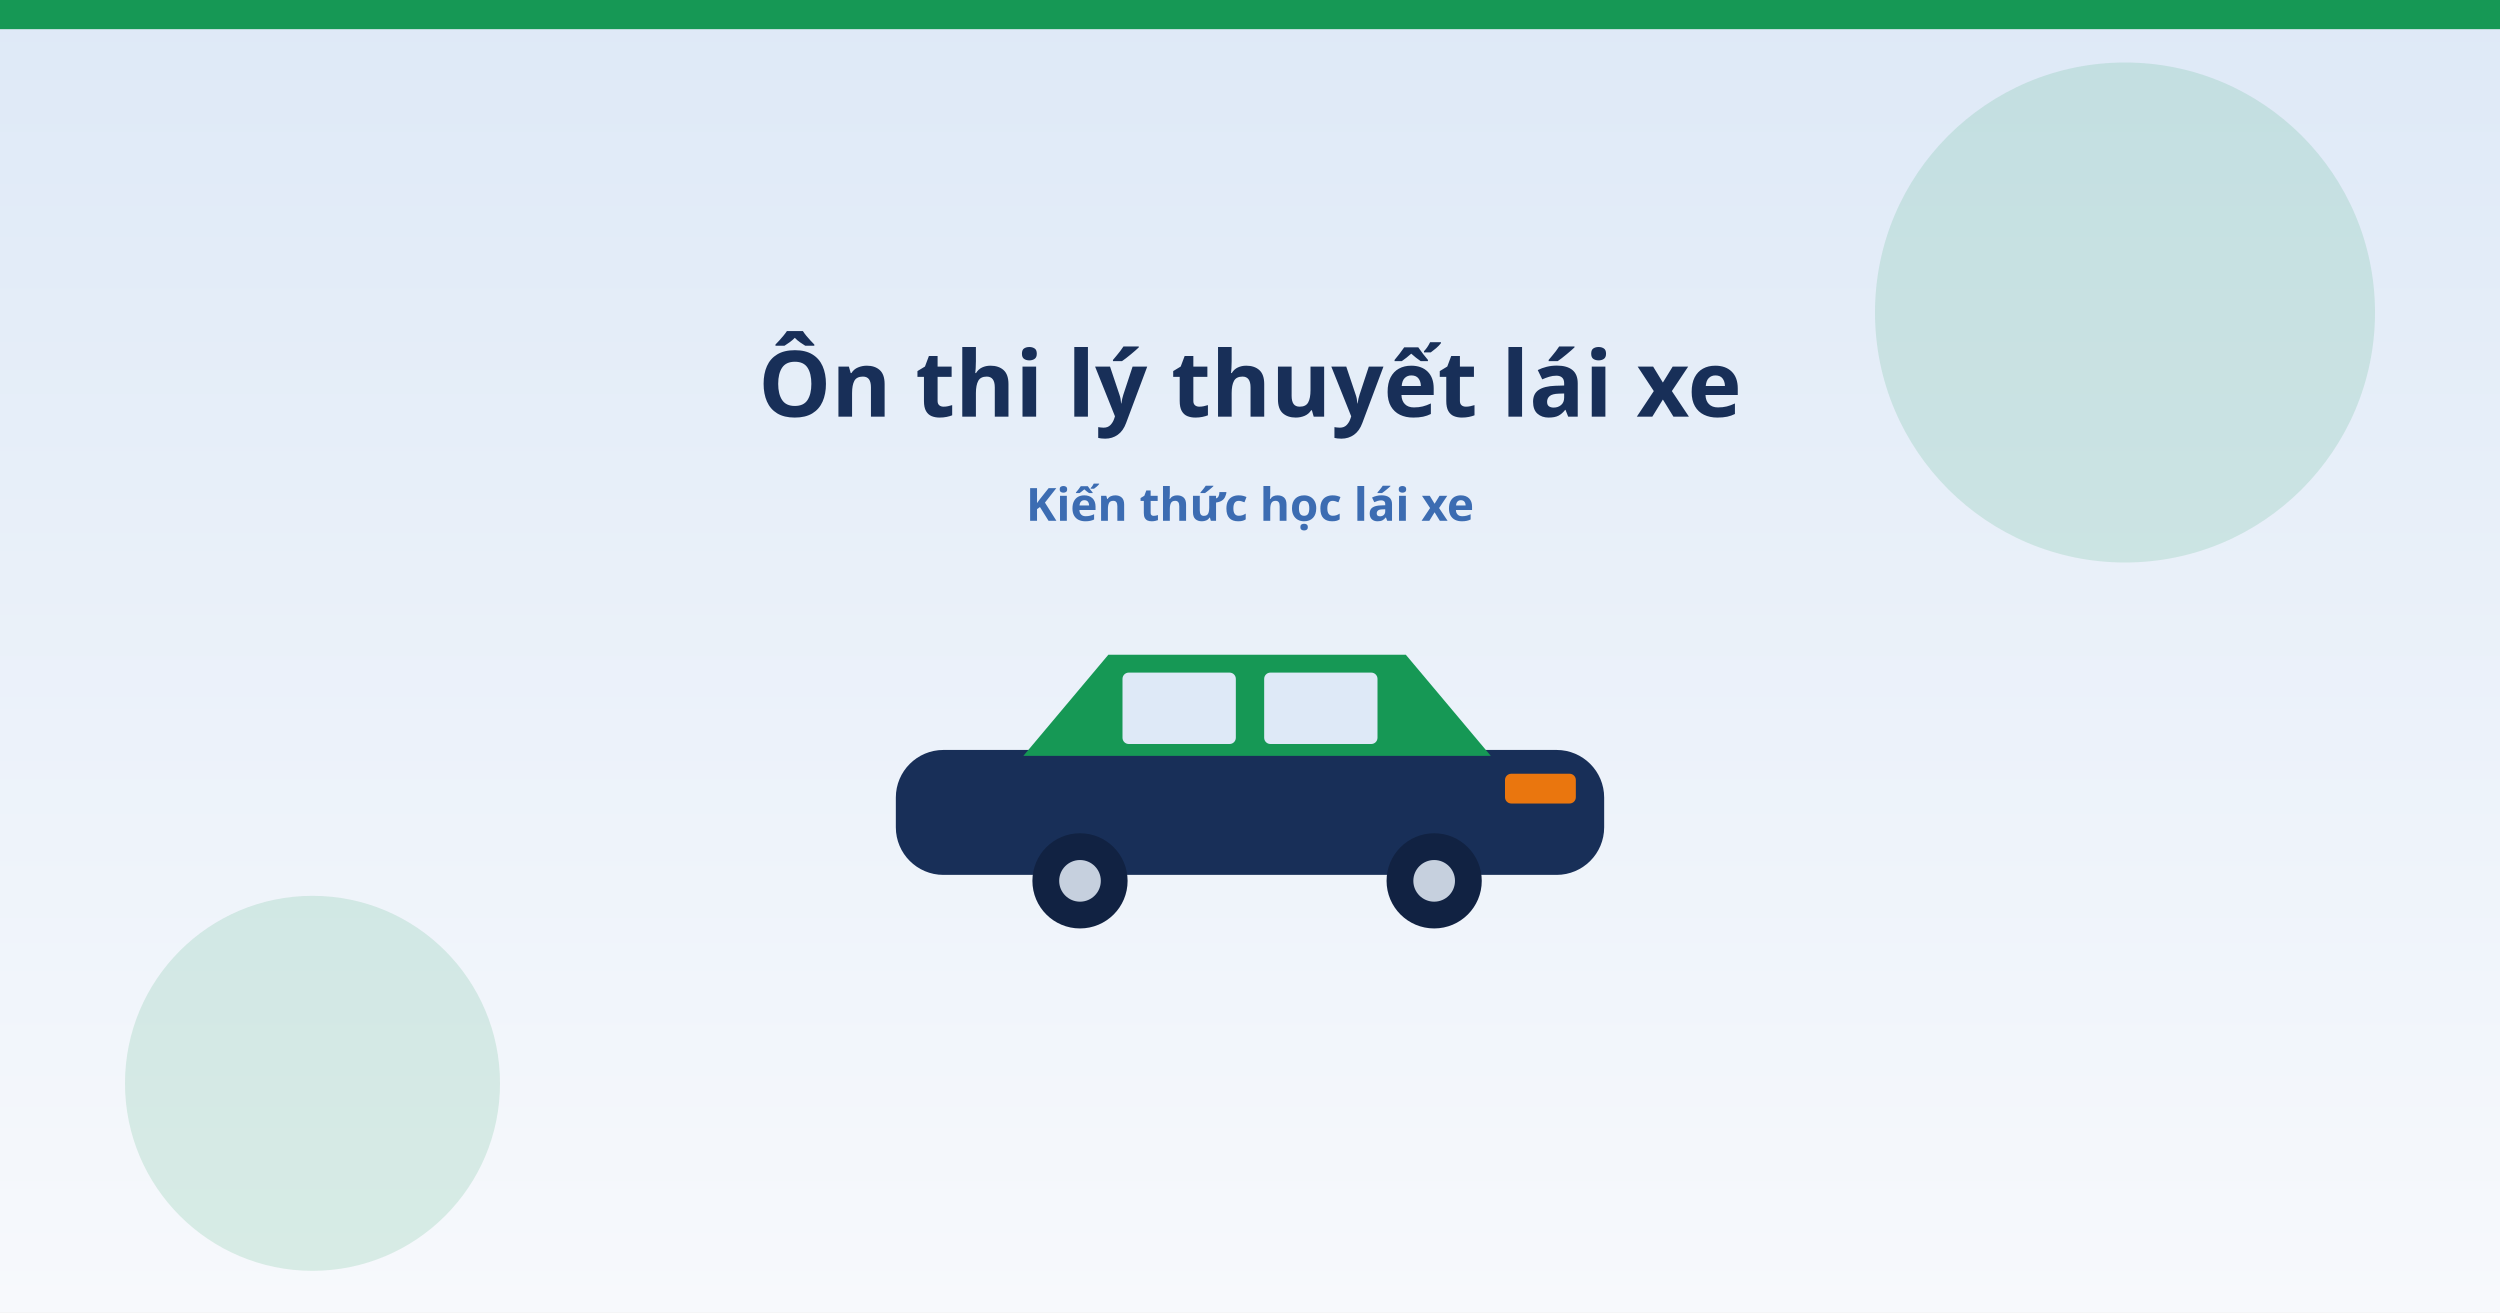
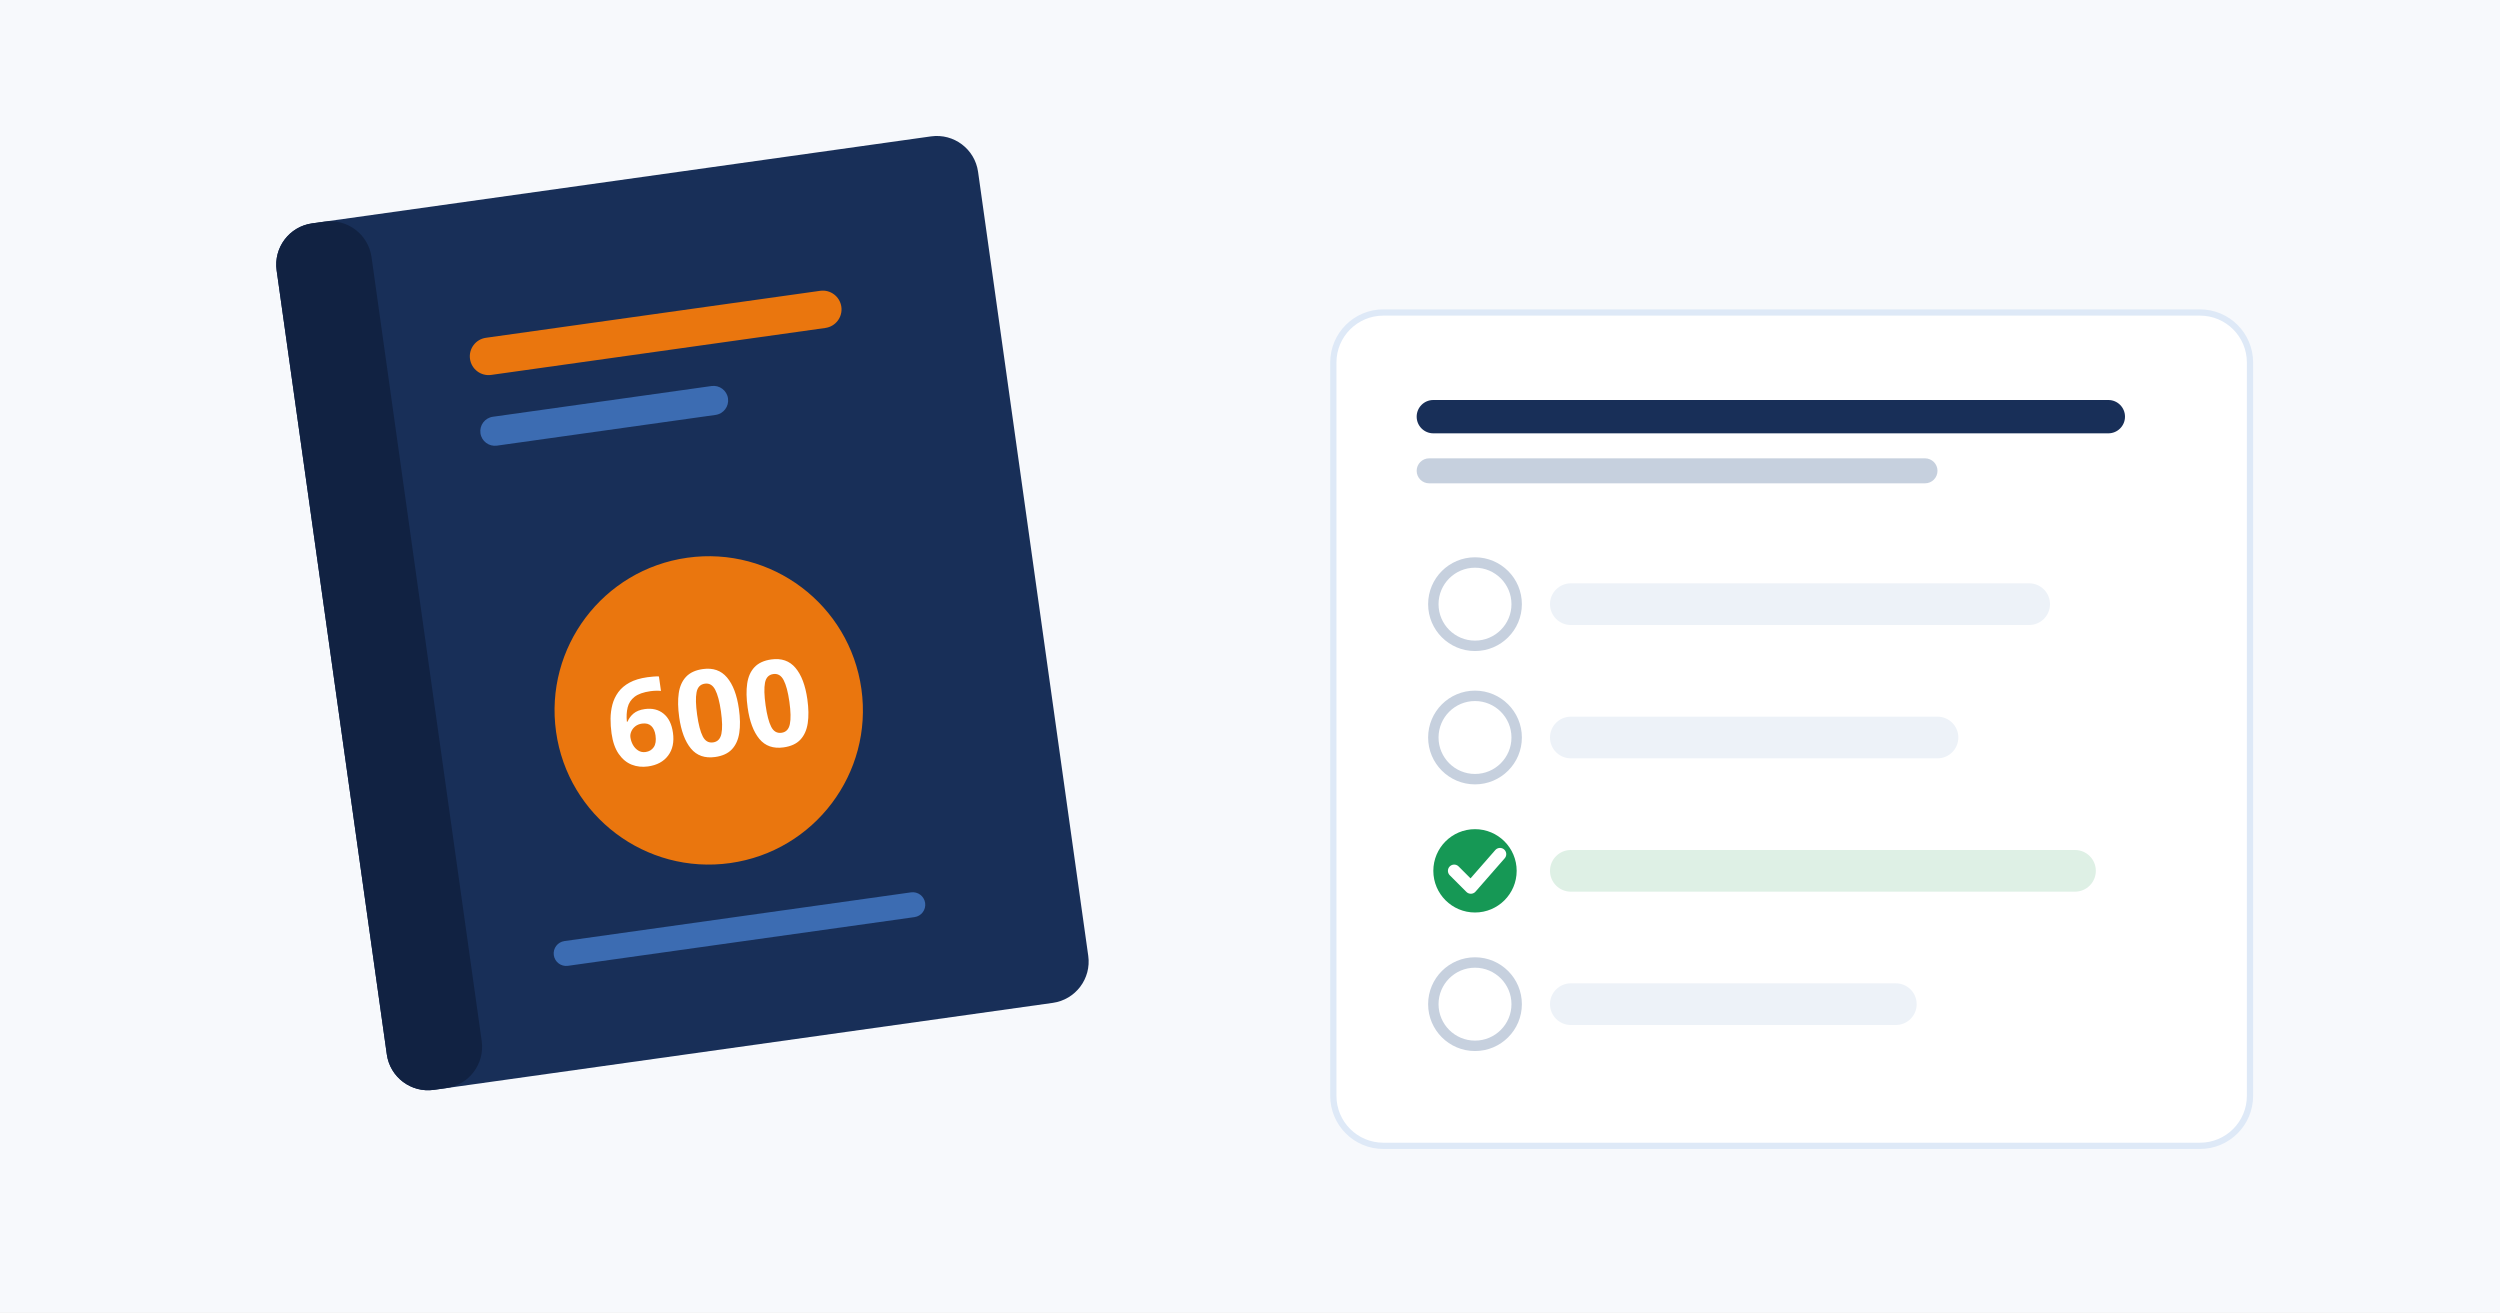
- <svg xmlns="http://www.w3.org/2000/svg" viewBox="0 0 1200 630" width="1200" height="630" role="img" aria-label="Ôn thi lý thuyết lái xe">
-   <defs>
-     <linearGradient id="skyGrad" x1="0" y1="0" x2="0" y2="1">
-       <stop offset="0%" stop-color="#DEE9F7" />
-       <stop offset="100%" stop-color="#F7F9FC" />
-     </linearGradient>
-     <linearGradient id="navyGrad" x1="0" y1="0" x2="1" y2="1">
-       <stop offset="0%" stop-color="#182F58" />
-       <stop offset="100%" stop-color="#112242" />
-     </linearGradient>
-   </defs>
-   <rect width="1200" height="630" fill="url(#skyGrad)" />
-   <rect x="0" y="0" width="1200" height="14" fill="#169855" />
-   <circle cx="1020" cy="150" r="120" fill="#169855" opacity="0.14" />
-   <circle cx="150" cy="520" r="90" fill="#169855" opacity="0.14" />
-   <g transform="translate(430 300)">
-     <rect x="0" y="59.976" width="340" height="59.976" rx="22.848" fill="#182F58" />
-     <path d="M 61.2 62.832 L 102 14.28 L 244.8 14.28 L 285.6 62.832 Z" fill="#169855" />
-     <rect x="108.8" y="22.848" width="54.4" height="34.272" rx="3" fill="#DEE9F7" />
-     <rect x="176.8" y="22.848" width="54.4" height="34.272" rx="3" fill="#DEE9F7" />
-     <circle cx="88.4" cy="122.808" r="22.848" fill="#112242" />
-     <circle cx="88.4" cy="122.808" r="9.996" fill="#C6D0DE" />
-     <circle cx="258.4" cy="122.808" r="22.848" fill="#112242" />
-     <circle cx="258.4" cy="122.808" r="9.996" fill="#C6D0DE" />
-     <rect x="292.4" y="71.4" width="34" height="14.28" rx="3" fill="#EA760E" />
+ <svg xmlns="http://www.w3.org/2000/svg" viewBox="0 0 1200 630" width="1200" height="630" role="img" aria-label="Cuốn sách bộ 600 câu hỏi lý thuyết đặt cạnh phiếu trắc nghiệm bốn phương án, phương án đúng được tích xanh">
+   <rect width="1200" height="630" fill="#F7F9FC" />
+   <g transform="translate(130 110) rotate(-8)">
+     <rect x="0" y="0" width="340" height="420" rx="20" fill="#182F58" />
+     <rect x="0" y="0" width="46" height="420" rx="20" fill="#112242" />
+     <rect x="86" y="66" width="180" height="18" rx="9" fill="#EA760E" />
+     <rect x="86" y="104" width="120" height="14" rx="7" fill="#3C6CB2" />
+     <circle cx="176" cy="258" r="74" fill="#EA760E" />
+     <text x="176" y="280" text-anchor="middle" font-family="system-ui, sans-serif" font-size="58" font-weight="800" fill="#FFFFFF">600</text>
+     <rect x="86" y="358" width="180" height="12" rx="6" fill="#3C6CB2" />
  </g>
-   <text x="600" y="200" text-anchor="middle" font-family="system-ui, sans-serif" font-size="44" font-weight="700" fill="#182F58">Ôn thi lý thuyết lái xe</text>
-   <text x="600" y="250" text-anchor="middle" font-family="system-ui, sans-serif" font-size="22" font-weight="600" fill="#3C6CB2">Kiến thức học lái xe</text>
+   <rect x="640" y="150" width="440" height="400" rx="24" fill="#FFFFFF" stroke="#DEE9F7" stroke-width="3" />
+   <rect x="680" y="192" width="340" height="16" rx="8" fill="#182F58" />
+   <rect x="680" y="220" width="250" height="12" rx="6" fill="#C6D0DE" />
+   <circle cx="708" cy="290" r="20" fill="#FFFFFF" stroke="#C6D0DE" stroke-width="5" />
+   <rect x="744" y="280" width="240" height="20" rx="10" fill="#EDF2F8" />
+   <circle cx="708" cy="354" r="20" fill="#FFFFFF" stroke="#C6D0DE" stroke-width="5" />
+   <rect x="744" y="344" width="196" height="20" rx="10" fill="#EDF2F8" />
+   <circle cx="708" cy="418" r="20" fill="#169855" />
+   <path d="M698 418 L706 426 L720 410" fill="none" stroke="#FFFFFF" stroke-width="6" stroke-linecap="round" stroke-linejoin="round" />
+   <rect x="744" y="408" width="262" height="20" rx="10" fill="#DEF0E5" />
+   <circle cx="708" cy="482" r="20" fill="#FFFFFF" stroke="#C6D0DE" stroke-width="5" />
+   <rect x="744" y="472" width="176" height="20" rx="10" fill="#EDF2F8" />
</svg>
